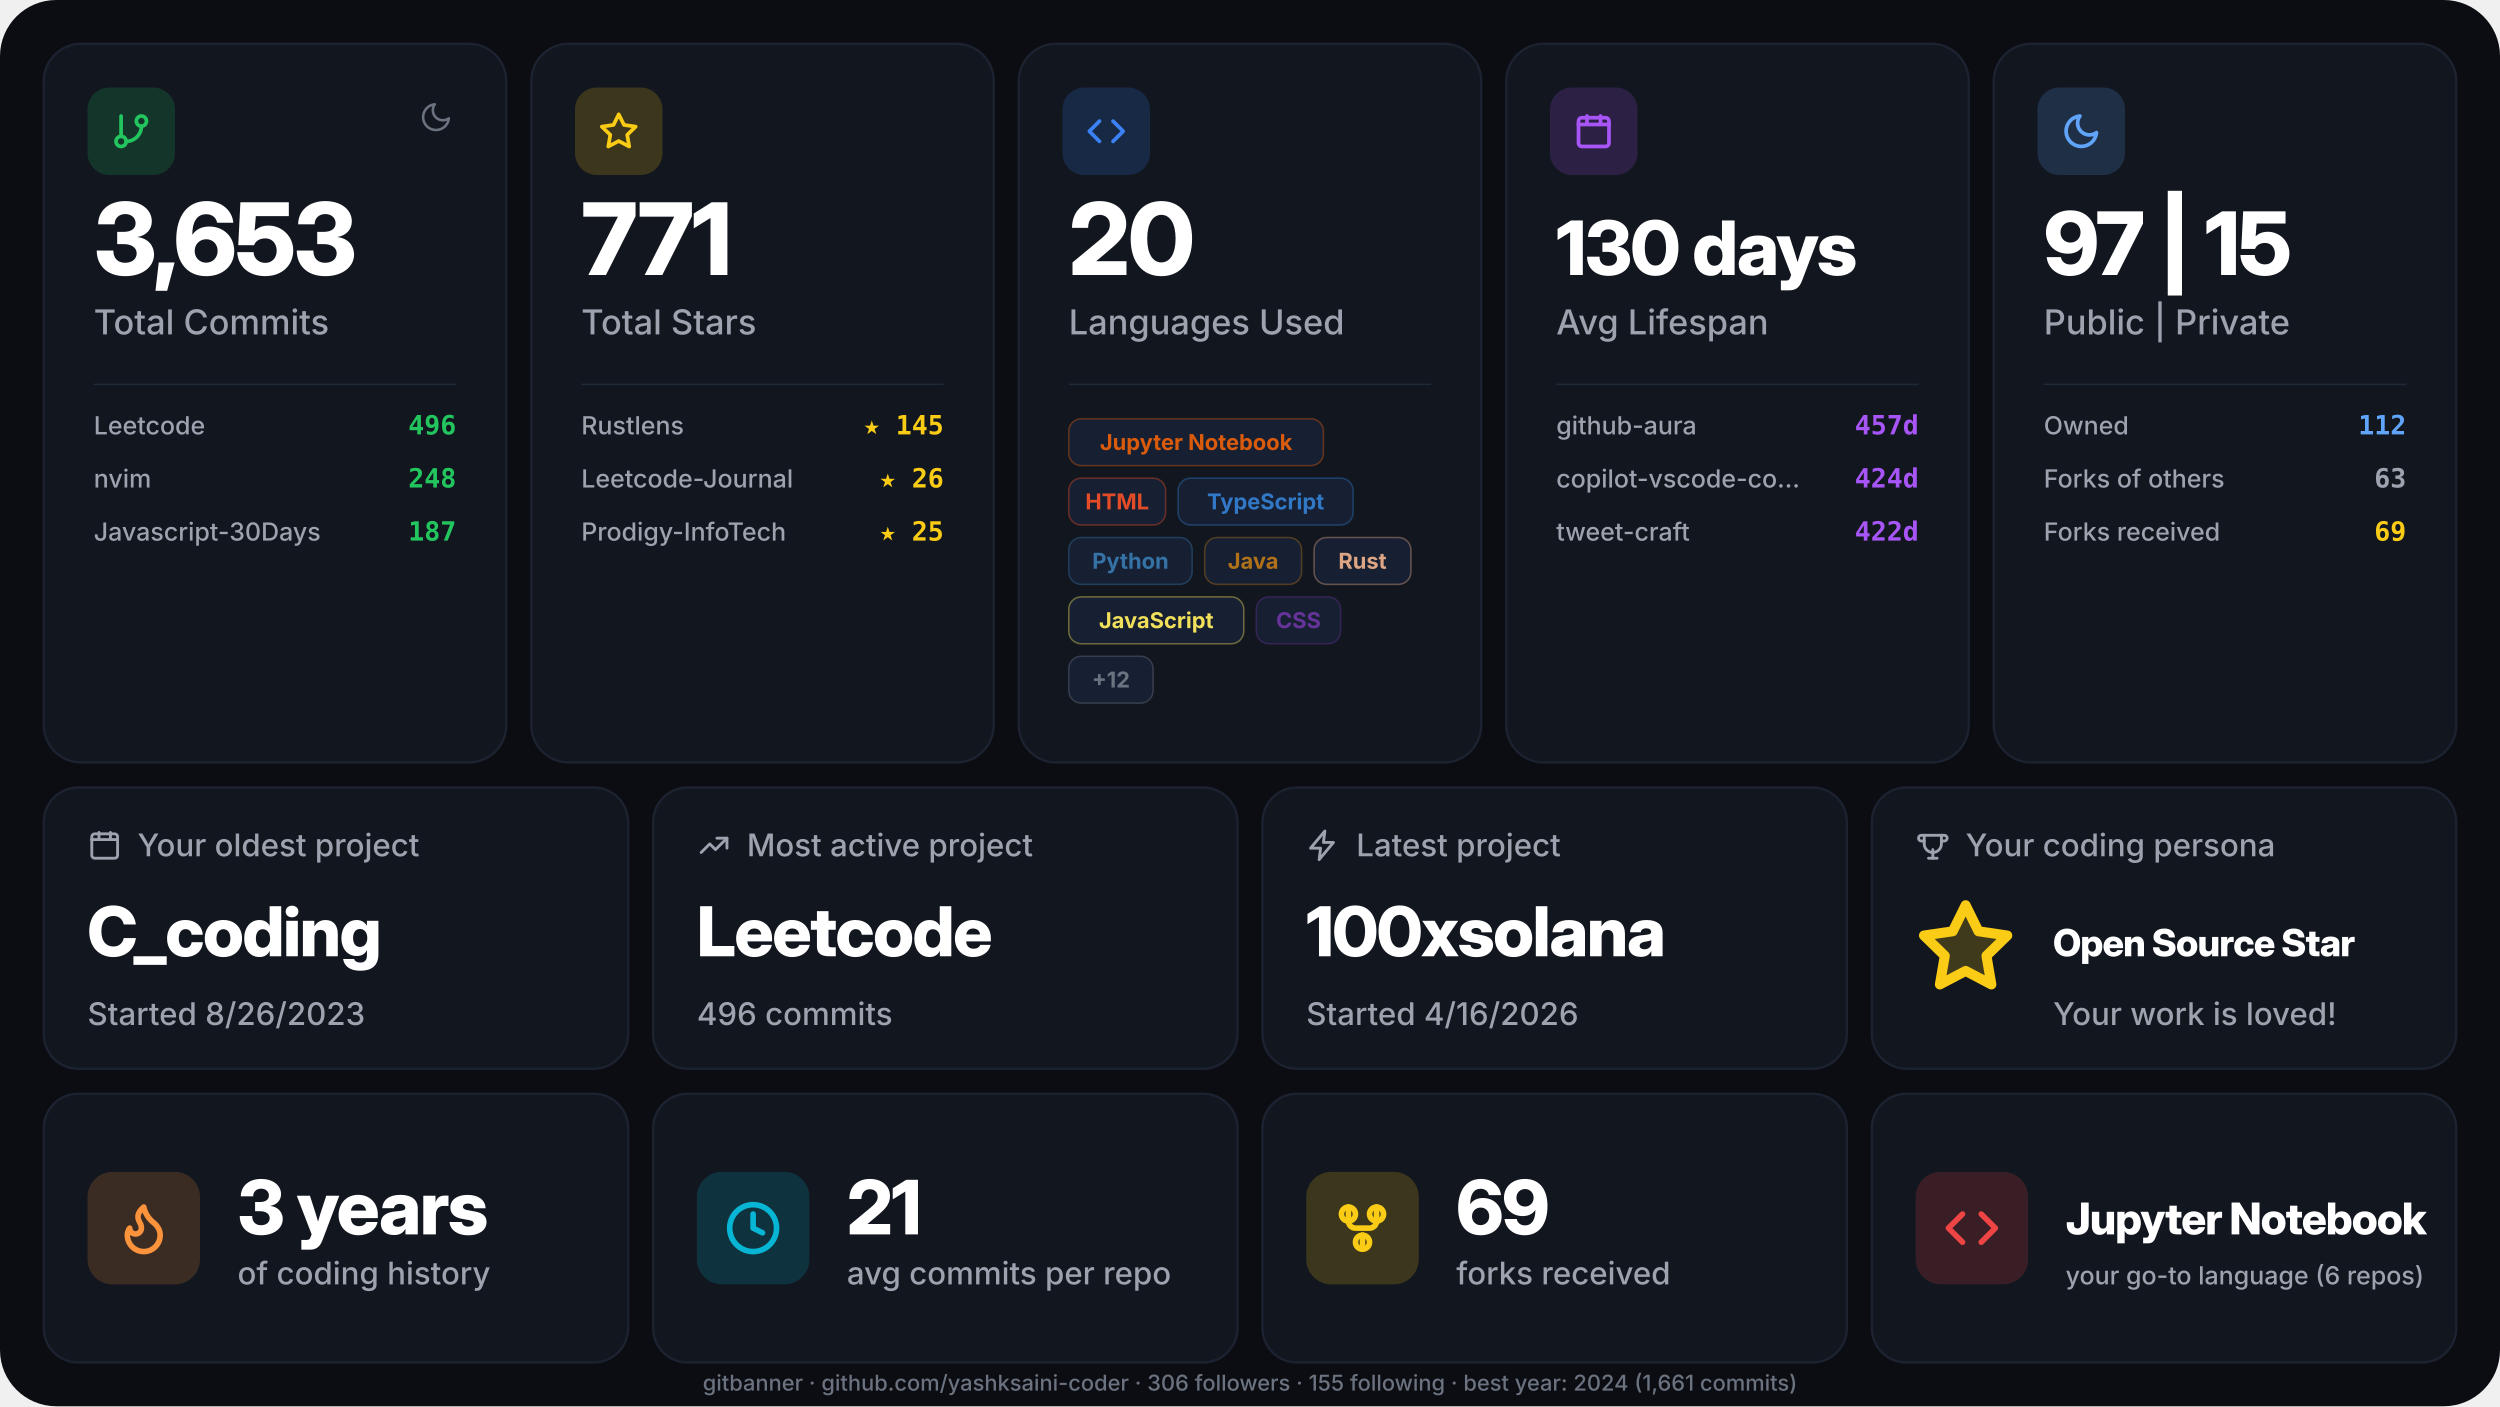
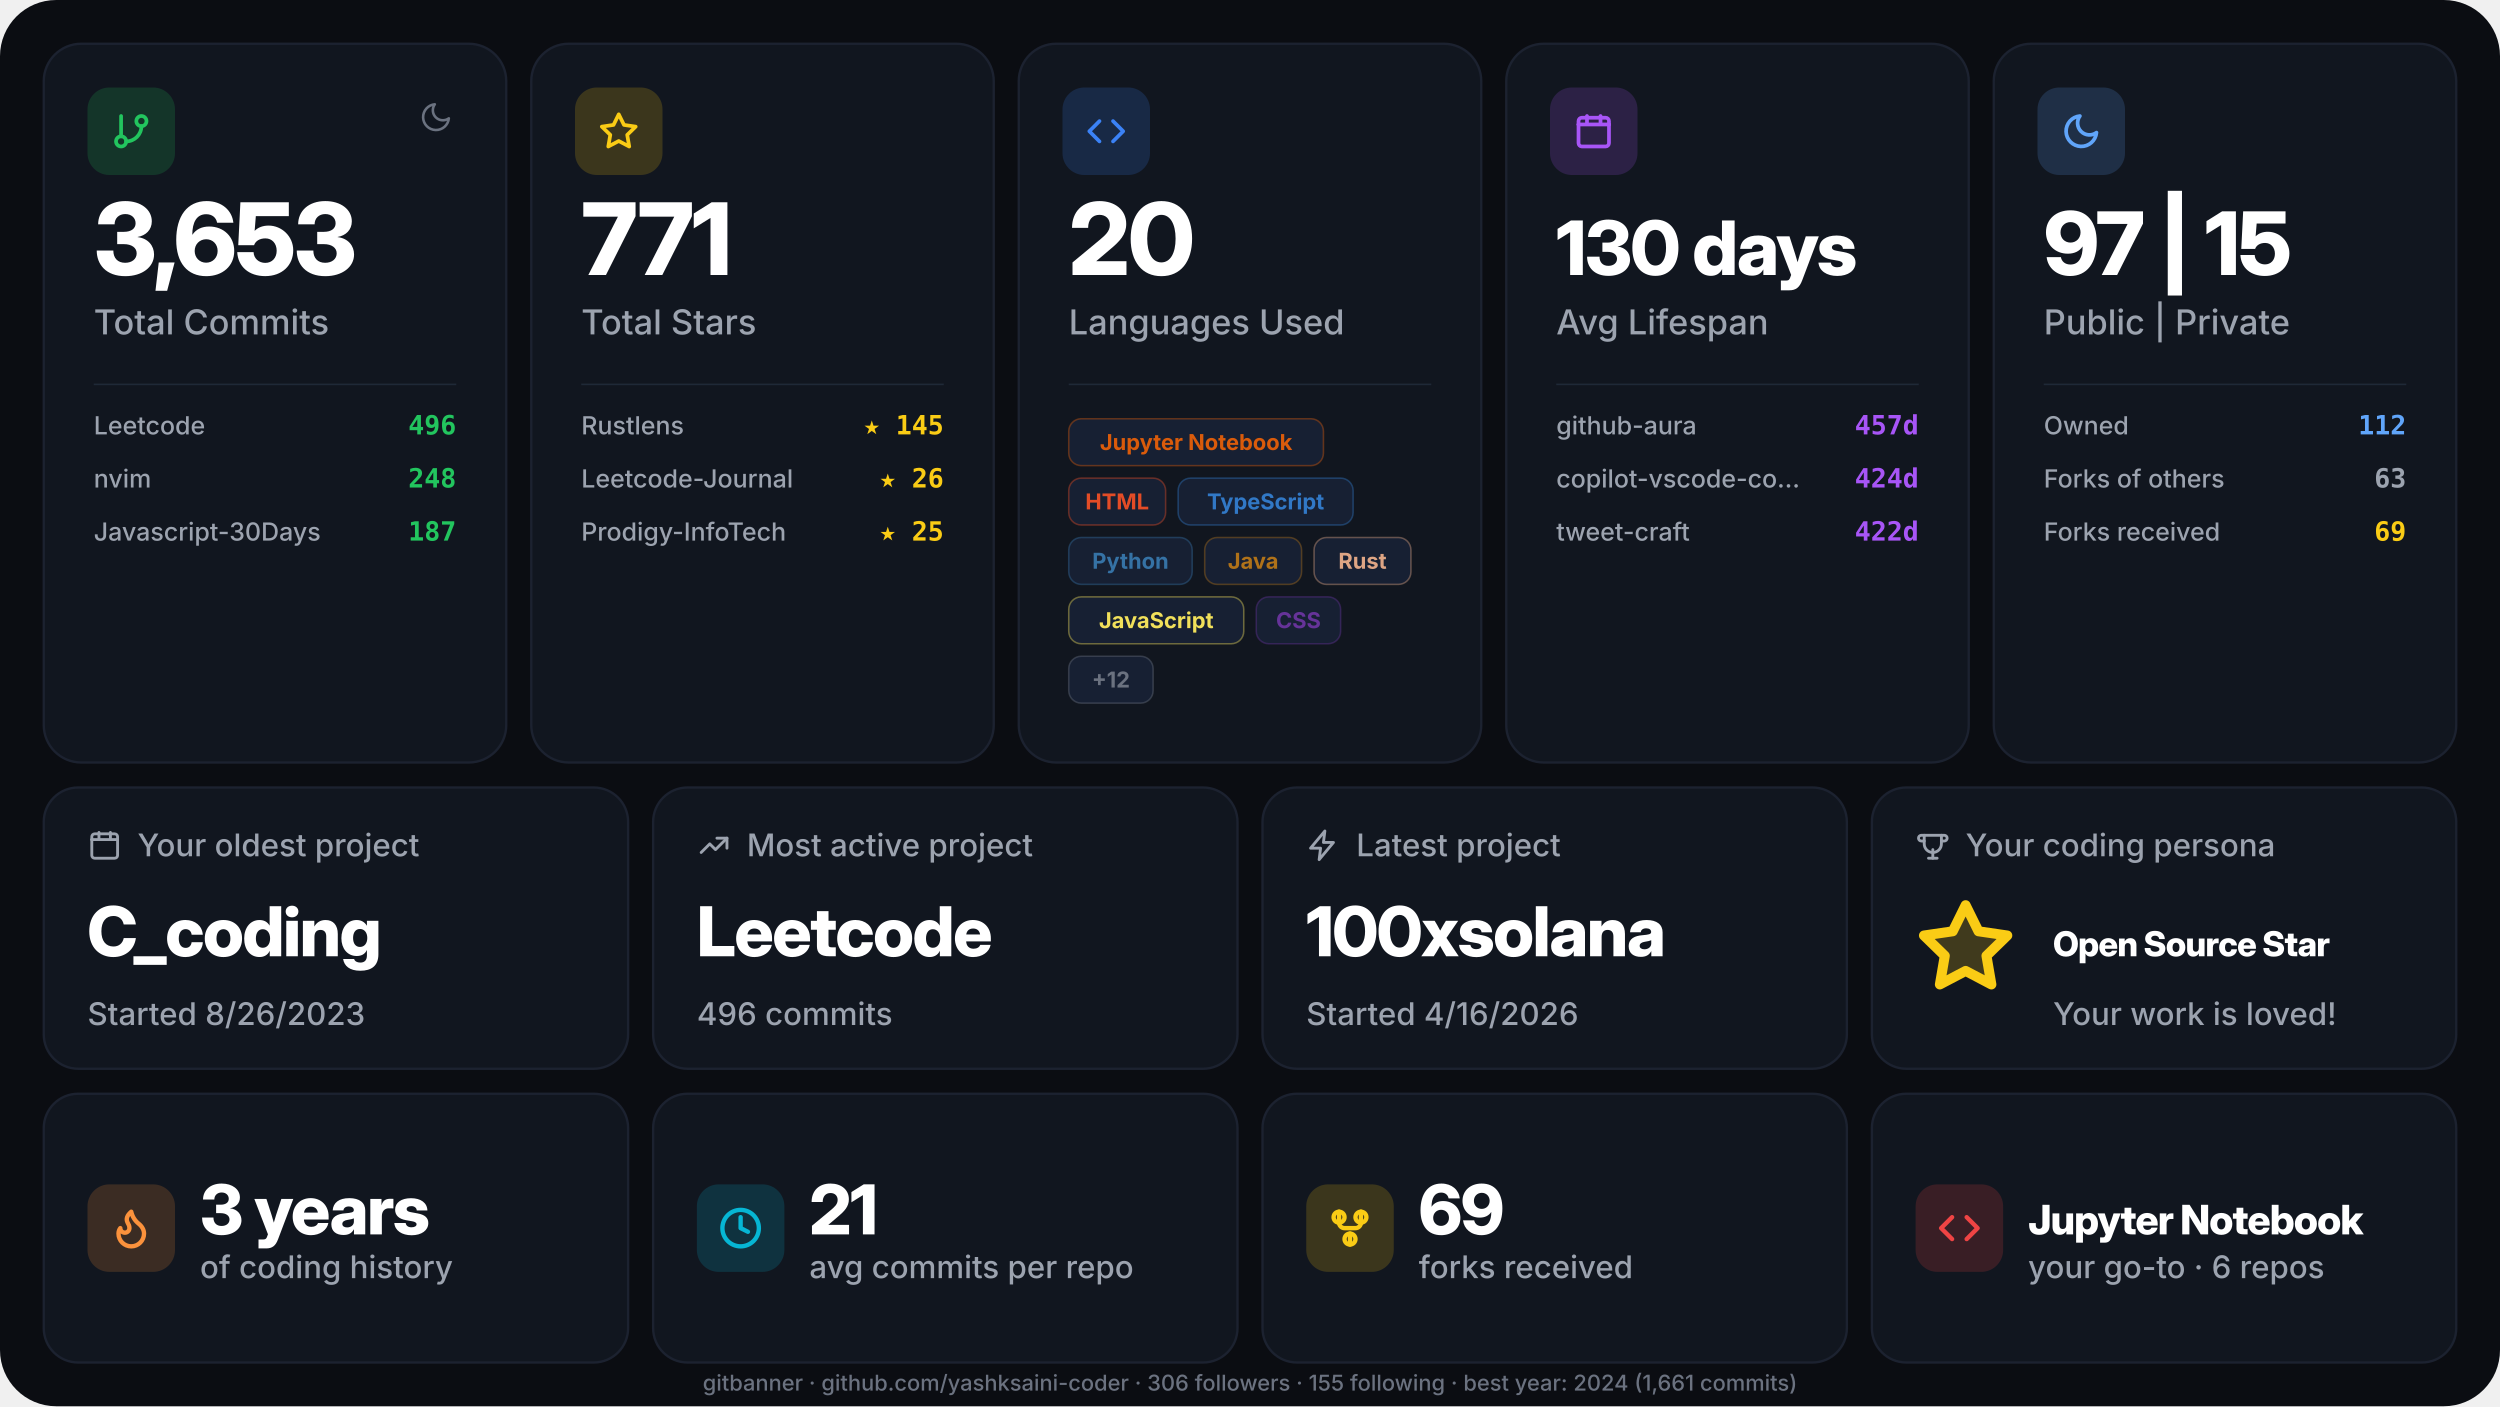
<svg xmlns="http://www.w3.org/2000/svg" width="1600" height="900" viewBox="0 0 1600 900" role="img" aria-label="GitHub stats for yashksaini-coder">
  <defs>
    <style>.gb-display { font-family: "Inter Display", "Inter", ui-sans-serif, system-ui, -apple-system, "Segoe UI", Roboto, sans-serif; font-weight: 800; letter-spacing: -0.02em; }
    .gb-text { font-family: "Inter", ui-sans-serif, system-ui, -apple-system, "Segoe UI", Roboto, sans-serif; font-weight: 500; }
    .gb-text-bold { font-family: "Inter", ui-sans-serif, system-ui, -apple-system, "Segoe UI", Roboto, sans-serif; font-weight: 700; }
    .gb-mono { font-family: "JetBrains Mono", ui-monospace, "SF Mono", Menlo, Consolas, monospace; font-weight: 600; }</style>
  </defs>
  <rect width="1600" height="900" rx="36" fill="#0b0d12" />
  <g transform="translate(28, 28)">
    <rect width="296" height="460" rx="24" fill="#11161f" stroke="#1c2230" stroke-width="1.5" />
    <g transform="translate(28, 28)">
      <rect width="56" height="56" rx="14" fill="#22c55e" fill-opacity="0.18" />
      <g transform="translate(15, 15)">
        <svg width="26" height="26" viewBox="0 0 24 24" fill="none" stroke="#22c55e" stroke-width="2.2" stroke-linecap="round" stroke-linejoin="round">
          <path d="M6 3v12" />
          <path d="M18 9a3 3 0 1 0 0-6 3 3 0 0 0 0 6z" />
          <path d="M6 21a3 3 0 1 0 0-6 3 3 0 0 0 0 6z" />
          <path d="M18 9a9 9 0 0 1-9 9" />
        </svg>
      </g>
    </g>
    <g transform="translate(240, 36)">
      <svg width="22" height="22" viewBox="0 0 24 24" fill="none" stroke="#6b7280" stroke-width="1.8" stroke-linecap="round" stroke-linejoin="round">
        <path d="M21 12.79A9 9 0 1 1 11.21 3a7 7 0 0 0 9.79 9.79z" />
      </svg>
    </g>
    <text x="32" y="148" class="gb-display" font-size="64" fill="#ffffff">3,653</text>
    <text x="32" y="186" class="gb-text" font-size="22" fill="#9ca3af">Total Commits</text>
    <line x1="32" y1="218" x2="264" y2="218" stroke="#1f2937" stroke-width="1" />
    <text x="32" y="250" class="gb-text" font-size="16" fill="#9ca3af">Leetcode</text>
    <text x="264" y="250" text-anchor="end" class="gb-mono" font-size="17" fill="#22c55e">496</text>
    <text x="32" y="284" class="gb-text" font-size="16" fill="#9ca3af">nvim</text>
    <text x="264" y="284" text-anchor="end" class="gb-mono" font-size="17" fill="#22c55e">248</text>
    <text x="32" y="318" class="gb-text" font-size="16" fill="#9ca3af">Javascript-30Days</text>
    <text x="264" y="318" text-anchor="end" class="gb-mono" font-size="17" fill="#22c55e">187</text>
  </g>
  <g transform="translate(340, 28)">
    <rect width="296" height="460" rx="24" fill="#11161f" stroke="#1c2230" stroke-width="1.5" />
    <g transform="translate(28, 28)">
      <rect width="56" height="56" rx="14" fill="#facc15" fill-opacity="0.18" />
      <g transform="translate(15, 15)">
        <svg width="26" height="26" viewBox="0 0 24 24" fill="none" stroke="#facc15" stroke-width="2.2" stroke-linecap="round" stroke-linejoin="round">
          <path d="M12 2l3.09 6.26L22 9.27l-5 4.87 1.18 6.88L12 17.77l-6.18 3.25L7 14.14 2 9.27l6.91-1.01L12 2z" />
        </svg>
      </g>
    </g>
    <text x="32" y="148" class="gb-display" font-size="64" fill="#ffffff">771</text>
    <text x="32" y="186" class="gb-text" font-size="22" fill="#9ca3af">Total Stars</text>
    <line x1="32" y1="218" x2="264" y2="218" stroke="#1f2937" stroke-width="1" />
    <text x="32" y="250" class="gb-text" font-size="16" fill="#9ca3af">Rustlens</text>
    <text x="264" y="250" text-anchor="end" class="gb-mono" font-size="17" fill="#facc15">★ 145</text>
    <text x="32" y="284" class="gb-text" font-size="16" fill="#9ca3af">Leetcode-Journal</text>
    <text x="264" y="284" text-anchor="end" class="gb-mono" font-size="17" fill="#facc15">★ 26</text>
    <text x="32" y="318" class="gb-text" font-size="16" fill="#9ca3af">Prodigy-InfoTech</text>
    <text x="264" y="318" text-anchor="end" class="gb-mono" font-size="17" fill="#facc15">★ 25</text>
  </g>
  <g transform="translate(652, 28)">
    <rect width="296" height="460" rx="24" fill="#11161f" stroke="#1c2230" stroke-width="1.5" />
    <g transform="translate(28, 28)">
      <rect width="56" height="56" rx="14" fill="#3b82f6" fill-opacity="0.18" />
      <g transform="translate(15, 15)">
        <svg width="26" height="26" viewBox="0 0 24 24" fill="none" stroke="#3b82f6" stroke-width="2.2" stroke-linecap="round" stroke-linejoin="round">
          <path d="M16 18l6-6-6-6" />
          <path d="M8 6l-6 6 6 6" />
        </svg>
      </g>
    </g>
    <text x="32" y="148" class="gb-display" font-size="64" fill="#ffffff">20</text>
    <text x="32" y="186" class="gb-text" font-size="22" fill="#9ca3af">Languages Used</text>
    <line x1="32" y1="218" x2="264" y2="218" stroke="#1f2937" stroke-width="1" />
    <g transform="translate(32, 240)">
      <g transform="translate(0, 0)">
        <rect width="163" height="30" rx="8" fill="#172033" stroke="#DA5B0B" stroke-width="1" stroke-opacity="0.4" />
        <text x="81.5" y="20" text-anchor="middle" class="gb-text-bold" font-size="14" fill="#DA5B0B">Jupyter Notebook</text>
      </g>
      <g transform="translate(0, 38)">
        <rect width="62" height="30" rx="8" fill="#172033" stroke="#e34c26" stroke-width="1" stroke-opacity="0.4" />
        <text x="31" y="20" text-anchor="middle" class="gb-text-bold" font-size="14" fill="#e34c26">HTML</text>
      </g>
      <g transform="translate(70, 38)">
        <rect width="112" height="30" rx="8" fill="#172033" stroke="#3178c6" stroke-width="1" stroke-opacity="0.4" />
        <text x="56" y="20" text-anchor="middle" class="gb-text-bold" font-size="14" fill="#3178c6">TypeScript</text>
      </g>
      <g transform="translate(0, 76)">
        <rect width="79" height="30" rx="8" fill="#172033" stroke="#3572A5" stroke-width="1" stroke-opacity="0.4" />
        <text x="39.5" y="20" text-anchor="middle" class="gb-text-bold" font-size="14" fill="#3572A5">Python</text>
      </g>
      <g transform="translate(87, 76)">
        <rect width="62" height="30" rx="8" fill="#172033" stroke="#b07219" stroke-width="1" stroke-opacity="0.4" />
        <text x="31" y="20" text-anchor="middle" class="gb-text-bold" font-size="14" fill="#b07219">Java</text>
      </g>
      <g transform="translate(157, 76)">
        <rect width="62" height="30" rx="8" fill="#172033" stroke="#dea584" stroke-width="1" stroke-opacity="0.4" />
        <text x="31" y="20" text-anchor="middle" class="gb-text-bold" font-size="14" fill="#dea584">Rust</text>
      </g>
      <g transform="translate(0, 114)">
        <rect width="112" height="30" rx="8" fill="#172033" stroke="#f1e05a" stroke-width="1" stroke-opacity="0.4" />
        <text x="56" y="20" text-anchor="middle" class="gb-text-bold" font-size="14" fill="#f1e05a">JavaScript</text>
      </g>
      <g transform="translate(120, 114)">
        <rect width="54" height="30" rx="8" fill="#172033" stroke="#663399" stroke-width="1" stroke-opacity="0.4" />
        <text x="27" y="20" text-anchor="middle" class="gb-text-bold" font-size="14" fill="#663399">CSS</text>
      </g>
      <g transform="translate(0, 152)">
        <rect width="54" height="30" rx="8" fill="#172033" stroke="#6b7280" stroke-width="1" stroke-opacity="0.4" />
        <text x="27" y="20" text-anchor="middle" class="gb-text-bold" font-size="14" fill="#6b7280">+12</text>
      </g>
    </g>
  </g>
  <g transform="translate(964, 28)">
    <rect width="296" height="460" rx="24" fill="#11161f" stroke="#1c2230" stroke-width="1.5" />
    <g transform="translate(28, 28)">
      <rect width="56" height="56" rx="14" fill="#a855f7" fill-opacity="0.18" />
      <g transform="translate(15, 15)">
        <svg width="26" height="26" viewBox="0 0 24 24" fill="none" stroke="#a855f7" stroke-width="2.2" stroke-linecap="round" stroke-linejoin="round">
          <path d="M3 8h18" />
          <path d="M3 8v11a2 2 0 0 0 2 2h14a2 2 0 0 0 2-2V8" />
          <path d="M3 8V6a2 2 0 0 1 2-2h14a2 2 0 0 1 2 2v2" />
          <path d="M8 3v4" />
          <path d="M16 3v4" />
        </svg>
      </g>
    </g>
    <text x="32" y="148" class="gb-display" font-size="48" fill="#ffffff">130 days</text>
    <text x="32" y="186" class="gb-text" font-size="22" fill="#9ca3af">Avg Lifespan</text>
    <line x1="32" y1="218" x2="264" y2="218" stroke="#1f2937" stroke-width="1" />
    <text x="32" y="250" class="gb-text" font-size="16" fill="#9ca3af">github-aura</text>
    <text x="264" y="250" text-anchor="end" class="gb-mono" font-size="17" fill="#a855f7">457d</text>
    <text x="32" y="284" class="gb-text" font-size="16" fill="#9ca3af">copilot-vscode-co…</text>
    <text x="264" y="284" text-anchor="end" class="gb-mono" font-size="17" fill="#a855f7">424d</text>
    <text x="32" y="318" class="gb-text" font-size="16" fill="#9ca3af">tweet-craft</text>
    <text x="264" y="318" text-anchor="end" class="gb-mono" font-size="17" fill="#a855f7">422d</text>
  </g>
  <g transform="translate(1276, 28)">
    <rect width="296" height="460" rx="24" fill="#11161f" stroke="#1c2230" stroke-width="1.5" />
    <g transform="translate(28, 28)">
      <rect width="56" height="56" rx="14" fill="#60a5fa" fill-opacity="0.18" />
      <g transform="translate(15, 15)">
        <svg width="26" height="26" viewBox="0 0 24 24" fill="none" stroke="#60a5fa" stroke-width="2.2" stroke-linecap="round" stroke-linejoin="round">
          <path d="M21 12.79A9 9 0 1 1 11.21 3a7 7 0 0 0 9.79 9.79z" />
        </svg>
      </g>
    </g>
    <text x="32" y="148" class="gb-display" font-size="56" fill="#ffffff">97 | 15</text>
    <text x="32" y="186" class="gb-text" font-size="22" fill="#9ca3af">Public | Private</text>
    <line x1="32" y1="218" x2="264" y2="218" stroke="#1f2937" stroke-width="1" />
    <text x="32" y="250" class="gb-text" font-size="16" fill="#9ca3af">Owned</text>
    <text x="264" y="250" text-anchor="end" class="gb-mono" font-size="17" fill="#60a5fa">112</text>
    <text x="32" y="284" class="gb-text" font-size="16" fill="#9ca3af">Forks of others</text>
    <text x="264" y="284" text-anchor="end" class="gb-mono" font-size="17" fill="#9ca3af">63</text>
    <text x="32" y="318" class="gb-text" font-size="16" fill="#9ca3af">Forks received</text>
    <text x="264" y="318" text-anchor="end" class="gb-mono" font-size="17" fill="#facc15">69</text>
  </g>
  <g transform="translate(28, 504)">
    <rect width="374" height="180" rx="22" fill="#11161f" stroke="#1c2230" stroke-width="1.5" />
    <g transform="translate(28, 26)">
      <svg width="22" height="22" viewBox="0 0 24 24" fill="none" stroke="#9ca3af" stroke-width="2" stroke-linecap="round" stroke-linejoin="round">
        <path d="M3 8h18" />
        <path d="M3 8v11a2 2 0 0 0 2 2h14a2 2 0 0 0 2-2V8" />
        <path d="M3 8V6a2 2 0 0 1 2-2h14a2 2 0 0 1 2 2v2" />
        <path d="M8 3v4" />
        <path d="M16 3v4" />
      </svg>
    </g>
    <text x="60" y="44" class="gb-text" font-size="20" fill="#9ca3af">Your oldest project</text>
    <text x="28" y="108" class="gb-display" font-size="44" fill="#ffffff">C_coding</text>
    <text x="28" y="152" class="gb-text" font-size="20" fill="#9ca3af">Started 8/26/2023</text>
  </g>
  <g transform="translate(418, 504)">
    <rect width="374" height="180" rx="22" fill="#11161f" stroke="#1c2230" stroke-width="1.5" />
    <g transform="translate(28, 26)">
      <svg width="22" height="22" viewBox="0 0 24 24" fill="none" stroke="#9ca3af" stroke-width="2" stroke-linecap="round" stroke-linejoin="round">
        <path d="M3 17l6-6 4 4 8-8" />
        <path d="M14 7h7v7" />
      </svg>
    </g>
    <text x="60" y="44" class="gb-text" font-size="20" fill="#9ca3af">Most active project</text>
    <text x="28" y="108" class="gb-display" font-size="44" fill="#ffffff">Leetcode</text>
    <text x="28" y="152" class="gb-text" font-size="20" fill="#9ca3af">496 commits</text>
  </g>
  <g transform="translate(808, 504)">
    <rect width="374" height="180" rx="22" fill="#11161f" stroke="#1c2230" stroke-width="1.5" />
    <g transform="translate(28, 26)">
      <svg width="22" height="22" viewBox="0 0 24 24" fill="none" stroke="#9ca3af" stroke-width="2" stroke-linecap="round" stroke-linejoin="round">
        <path d="M13 2L3 14h7l-1 8 10-12h-7l1-8z" />
      </svg>
    </g>
    <text x="60" y="44" class="gb-text" font-size="20" fill="#9ca3af">Latest project</text>
    <text x="28" y="108" class="gb-display" font-size="44" fill="#ffffff">100xsolana</text>
    <text x="28" y="152" class="gb-text" font-size="20" fill="#9ca3af">Started 4/16/2026</text>
  </g>
  <g transform="translate(1198, 504)">
    <rect width="374" height="180" rx="22" fill="#11161f" stroke="#1c2230" stroke-width="1.5" />
    <g transform="translate(28, 26)">
      <svg width="22" height="22" viewBox="0 0 24 24" fill="none" stroke="#9ca3af" stroke-width="2" stroke-linecap="round" stroke-linejoin="round">
        <path d="M6 9H4a2 2 0 1 1 0-4h2" />
        <path d="M18 9h2a2 2 0 1 0 0-4h-2" />
        <path d="M6 5h12v6a6 6 0 1 1-12 0V5z" />
        <path d="M9 21h6" />
        <path d="M12 15v6" />
      </svg>
    </g>
    <text x="60" y="44" class="gb-text" font-size="20" fill="#9ca3af">Your coding persona</text>
    <g transform="translate(28, 70)">
      <svg width="64" height="64" viewBox="0 0 24 24" fill="#facc1533" stroke="#facc15" stroke-width="2.4" stroke-linecap="round" stroke-linejoin="round">
        <path d="M12 2l3.09 6.26L22 9.27l-5 4.87 1.18 6.88L12 17.77l-6.18 3.25L7 14.14 2 9.27l6.91-1.01L12 2z" />
      </svg>
    </g>
-     <text x="116" y="108" class="gb-display" font-size="24" fill="#ffffff">Open Source Star</text>
+     <text x="116" y="108" class="gb-display" font-size="22" fill="#ffffff">Open Source Star</text>
    <text x="116" y="152" class="gb-text" font-size="20" fill="#9ca3af">Your work is loved!</text>
  </g>
  <g transform="translate(28, 700)">
    <rect width="374" height="172" rx="22" fill="#11161f" stroke="#1c2230" stroke-width="1.5" />
-     <g transform="translate(28, 50)">
-       <rect width="72" height="72" rx="16" fill="#fb923c" fill-opacity="0.18" />
-       <g transform="translate(18, 18)">
-         <svg width="36" height="36" viewBox="0 0 24 24" fill="none" stroke="#fb923c" stroke-width="2.4" stroke-linecap="round" stroke-linejoin="round">
+     <g transform="translate(28, 58)">
+       <rect width="56" height="56" rx="14" fill="#fb923c" fill-opacity="0.18" />
+       <g transform="translate(14, 14)">
+         <svg width="28" height="28" viewBox="0 0 24 24" fill="none" stroke="#fb923c" stroke-width="2.4" stroke-linecap="round" stroke-linejoin="round">
          <path d="M8.5 14.5A2.5 2.5 0 0 0 11 12c0-1.38-.5-2-1-3-1.072-2.143-.224-4.054 2-6 .5 2.5 2 4.9 4 6.5 2 1.6 3 3.5 3 5.5a7 7 0 1 1-14 0c0-1.153.433-2.294 1-3a2.5 2.5 0 0 0 2.5 2.5z" />
        </svg>
      </g>
    </g>
-     <text x="124" y="90" class="gb-display" font-size="48" fill="#ffffff">3 years</text>
-     <text x="124" y="122" class="gb-text" font-size="20" fill="#9ca3af">of coding history</text>
+     <text x="100" y="90" class="gb-display" font-size="44" fill="#ffffff">3 years</text>
+     <text x="100" y="118" class="gb-text" font-size="20" fill="#9ca3af">of coding history</text>
  </g>
  <g transform="translate(418, 700)">
    <rect width="374" height="172" rx="22" fill="#11161f" stroke="#1c2230" stroke-width="1.5" />
-     <g transform="translate(28, 50)">
-       <rect width="72" height="72" rx="16" fill="#06b6d4" fill-opacity="0.18" />
-       <g transform="translate(18, 18)">
-         <svg width="36" height="36" viewBox="0 0 24 24" fill="none" stroke="#06b6d4" stroke-width="2.4" stroke-linecap="round" stroke-linejoin="round">
+     <g transform="translate(28, 58)">
+       <rect width="56" height="56" rx="14" fill="#06b6d4" fill-opacity="0.18" />
+       <g transform="translate(14, 14)">
+         <svg width="28" height="28" viewBox="0 0 24 24" fill="none" stroke="#06b6d4" stroke-width="2.4" stroke-linecap="round" stroke-linejoin="round">
          <path d="M12 22a10 10 0 1 0 0-20 10 10 0 0 0 0 20z" />
          <path d="M12 6v6l4 2" />
        </svg>
      </g>
    </g>
-     <text x="124" y="90" class="gb-display" font-size="48" fill="#ffffff">21</text>
-     <text x="124" y="122" class="gb-text" font-size="20" fill="#9ca3af">avg commits per repo</text>
+     <text x="100" y="90" class="gb-display" font-size="44" fill="#ffffff">21</text>
+     <text x="100" y="118" class="gb-text" font-size="20" fill="#9ca3af">avg commits per repo</text>
  </g>
  <g transform="translate(808, 700)">
    <rect width="374" height="172" rx="22" fill="#11161f" stroke="#1c2230" stroke-width="1.5" />
-     <g transform="translate(28, 50)">
-       <rect width="72" height="72" rx="16" fill="#facc15" fill-opacity="0.18" />
-       <g transform="translate(18, 18)">
-         <svg width="36" height="36" viewBox="0 0 24 24" fill="none" stroke="#facc15" stroke-width="2.4" stroke-linecap="round" stroke-linejoin="round">
+     <g transform="translate(28, 58)">
+       <rect width="56" height="56" rx="14" fill="#facc15" fill-opacity="0.18" />
+       <g transform="translate(14, 14)">
+         <svg width="28" height="28" viewBox="0 0 24 24" fill="none" stroke="#facc15" stroke-width="2.4" stroke-linecap="round" stroke-linejoin="round">
          <path d="M6 3v6" />
          <path d="M18 3v6" />
          <path d="M12 21v-6" />
          <path d="M6 9a3 3 0 0 0 3 3h6a3 3 0 0 0 3-3" />
          <path d="M6 9a3 3 0 1 1 0-6 3 3 0 0 1 0 6z" />
          <path d="M18 9a3 3 0 1 1 0-6 3 3 0 0 1 0 6z" />
          <path d="M12 21a3 3 0 1 1 0-6 3 3 0 0 1 0 6z" />
        </svg>
      </g>
    </g>
-     <text x="124" y="90" class="gb-display" font-size="48" fill="#ffffff">69</text>
-     <text x="124" y="122" class="gb-text" font-size="20" fill="#9ca3af">forks received</text>
+     <text x="100" y="90" class="gb-display" font-size="44" fill="#ffffff">69</text>
+     <text x="100" y="118" class="gb-text" font-size="20" fill="#9ca3af">forks received</text>
  </g>
  <g transform="translate(1198, 700)">
    <rect width="374" height="172" rx="22" fill="#11161f" stroke="#1c2230" stroke-width="1.5" />
-     <g transform="translate(28, 50)">
-       <rect width="72" height="72" rx="16" fill="#ef4444" fill-opacity="0.18" />
-       <g transform="translate(18, 18)">
-         <svg width="36" height="36" viewBox="0 0 24 24" fill="none" stroke="#ef4444" stroke-width="2.4" stroke-linecap="round" stroke-linejoin="round">
+     <g transform="translate(28, 58)">
+       <rect width="56" height="56" rx="14" fill="#ef4444" fill-opacity="0.18" />
+       <g transform="translate(14, 14)">
+         <svg width="28" height="28" viewBox="0 0 24 24" fill="none" stroke="#ef4444" stroke-width="2.4" stroke-linecap="round" stroke-linejoin="round">
          <path d="M16 18l6-6-6-6" />
          <path d="M8 6l-6 6 6 6" />
        </svg>
      </g>
    </g>
-     <text x="124" y="90" class="gb-display" font-size="28" fill="#ffffff">Jupyter Notebook</text>
-     <text x="124" y="122" class="gb-text" font-size="16" fill="#9ca3af">your go-to language (6 repos)</text>
+     <text x="100" y="90" class="gb-display" font-size="26" fill="#ffffff">Jupyter Notebook</text>
+     <text x="100" y="118" class="gb-text" font-size="20" fill="#9ca3af">your go-to · 6 repos</text>
  </g>
  <text x="800" y="890" text-anchor="middle" class="gb-text" font-size="14" fill="#6b7280">gitbanner · github.com/yashksaini-coder · 306 followers · 155 following · best year: 2024 (1,661 commits)</text>
</svg>
